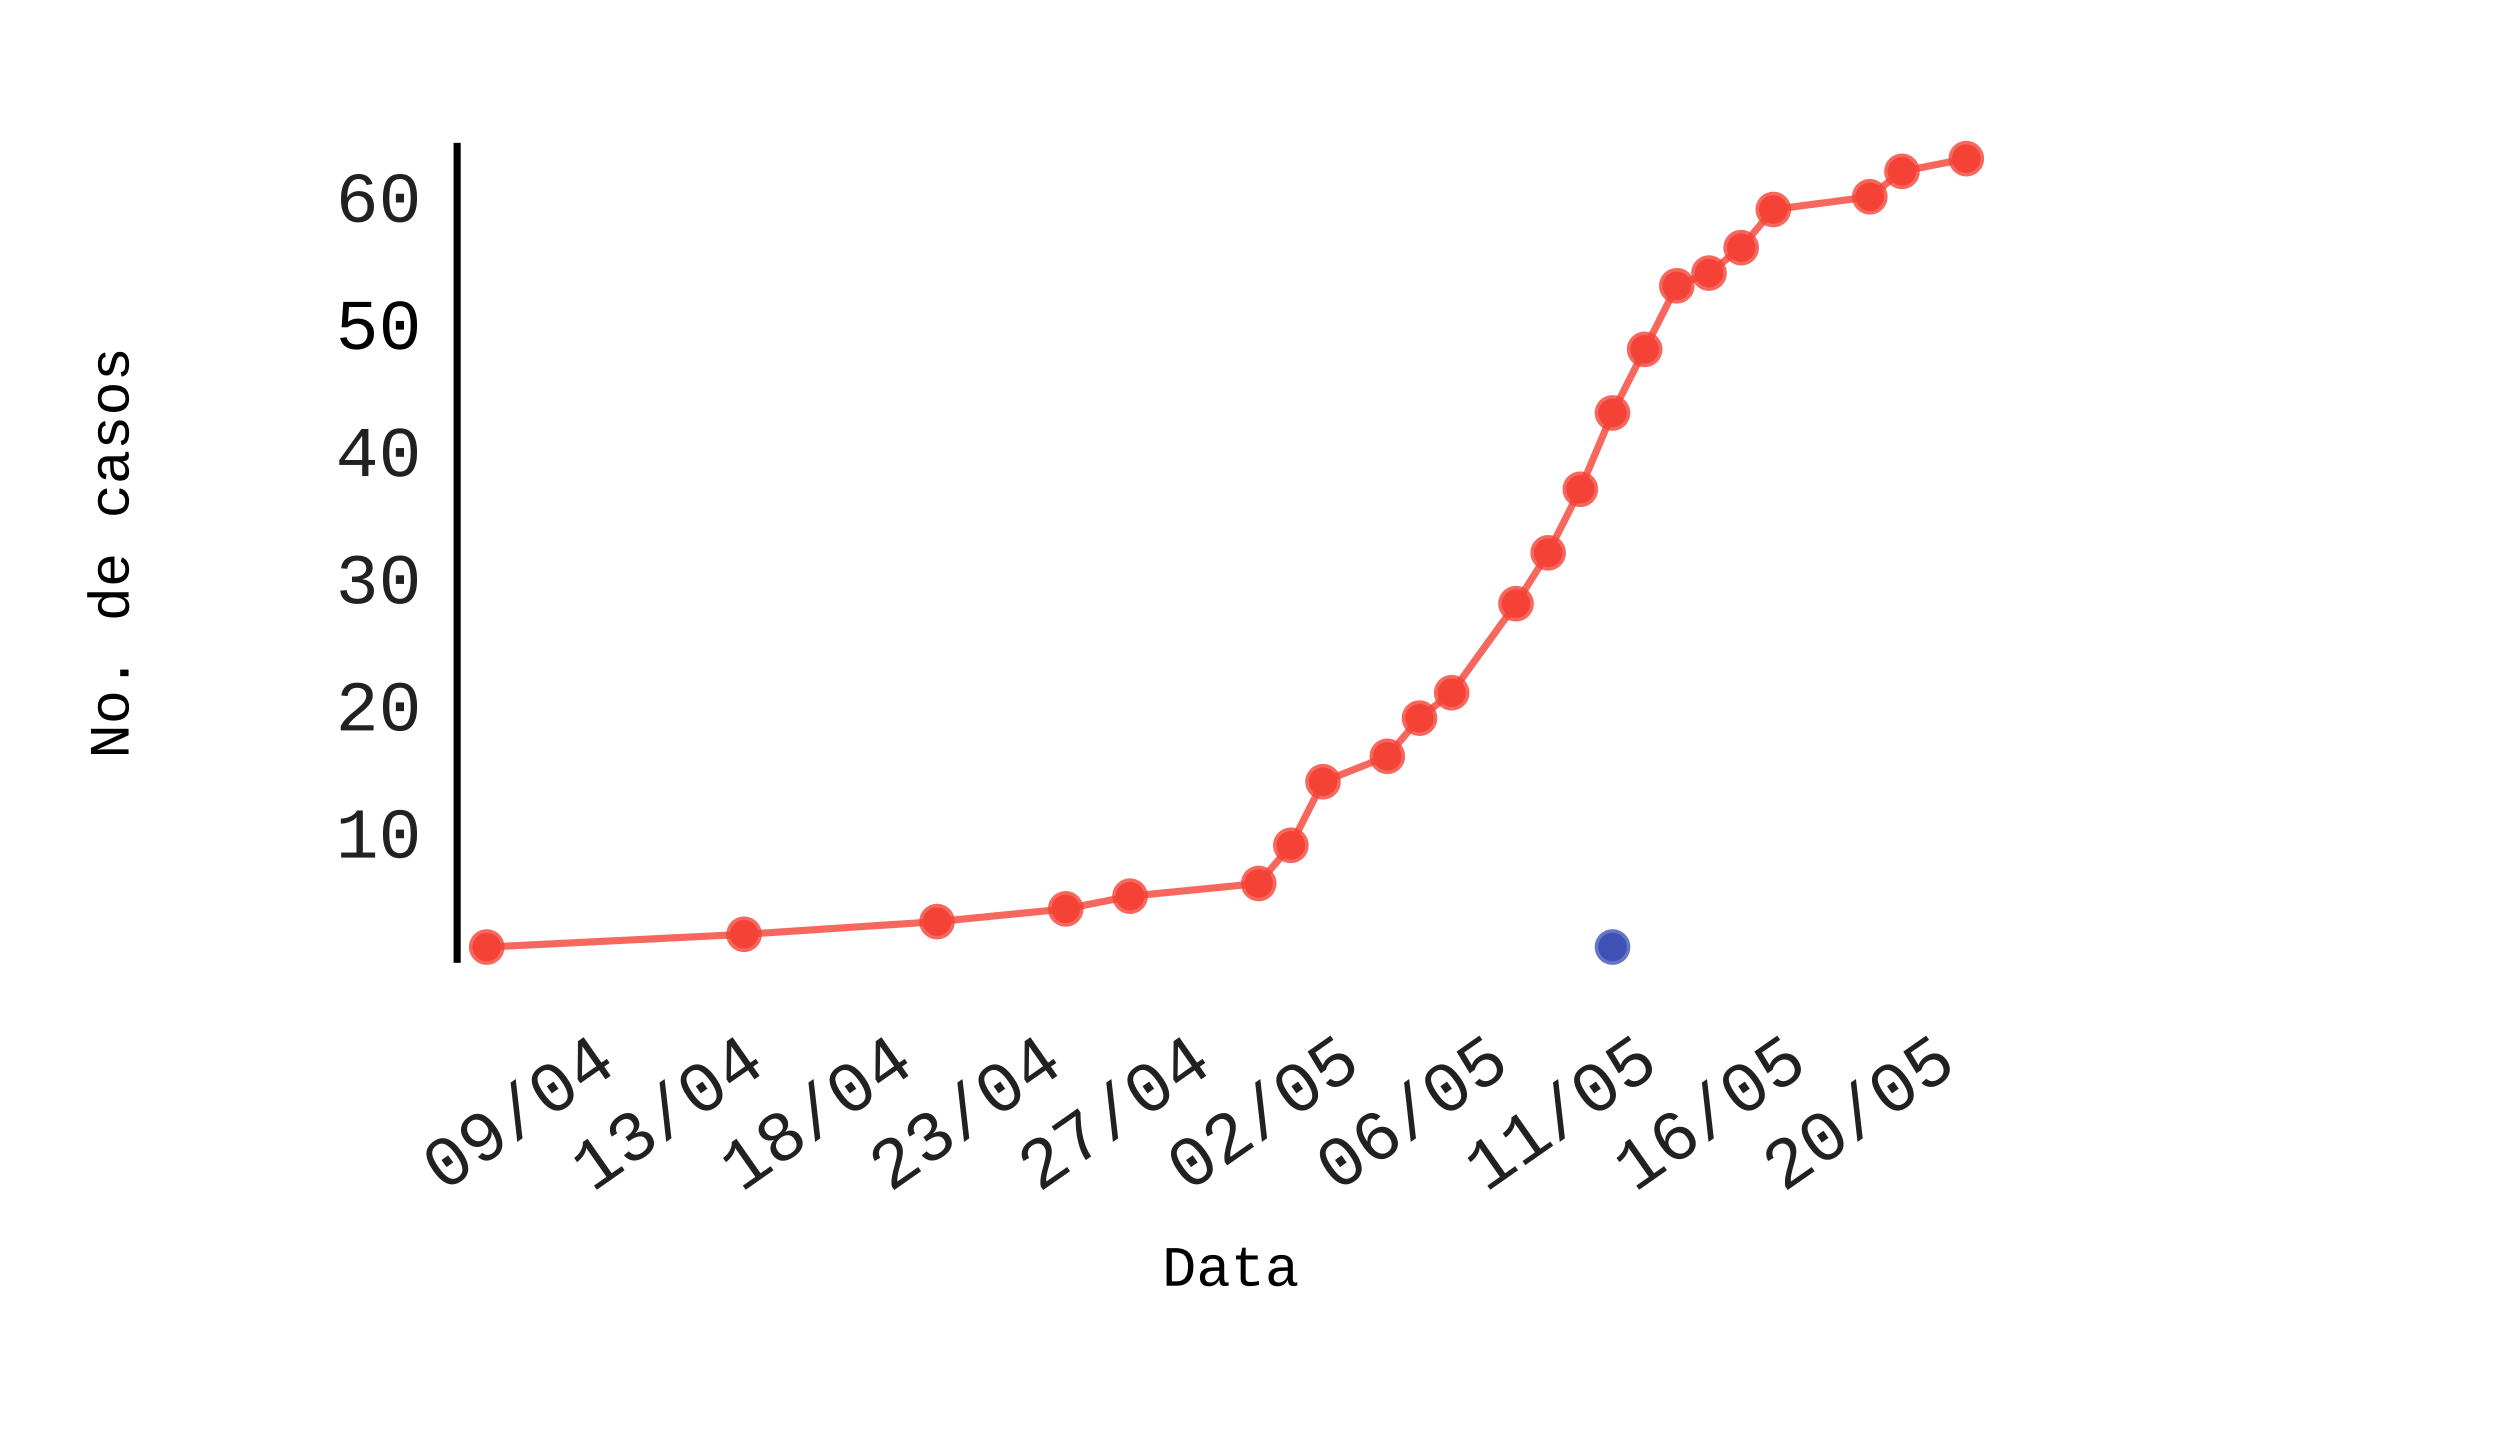
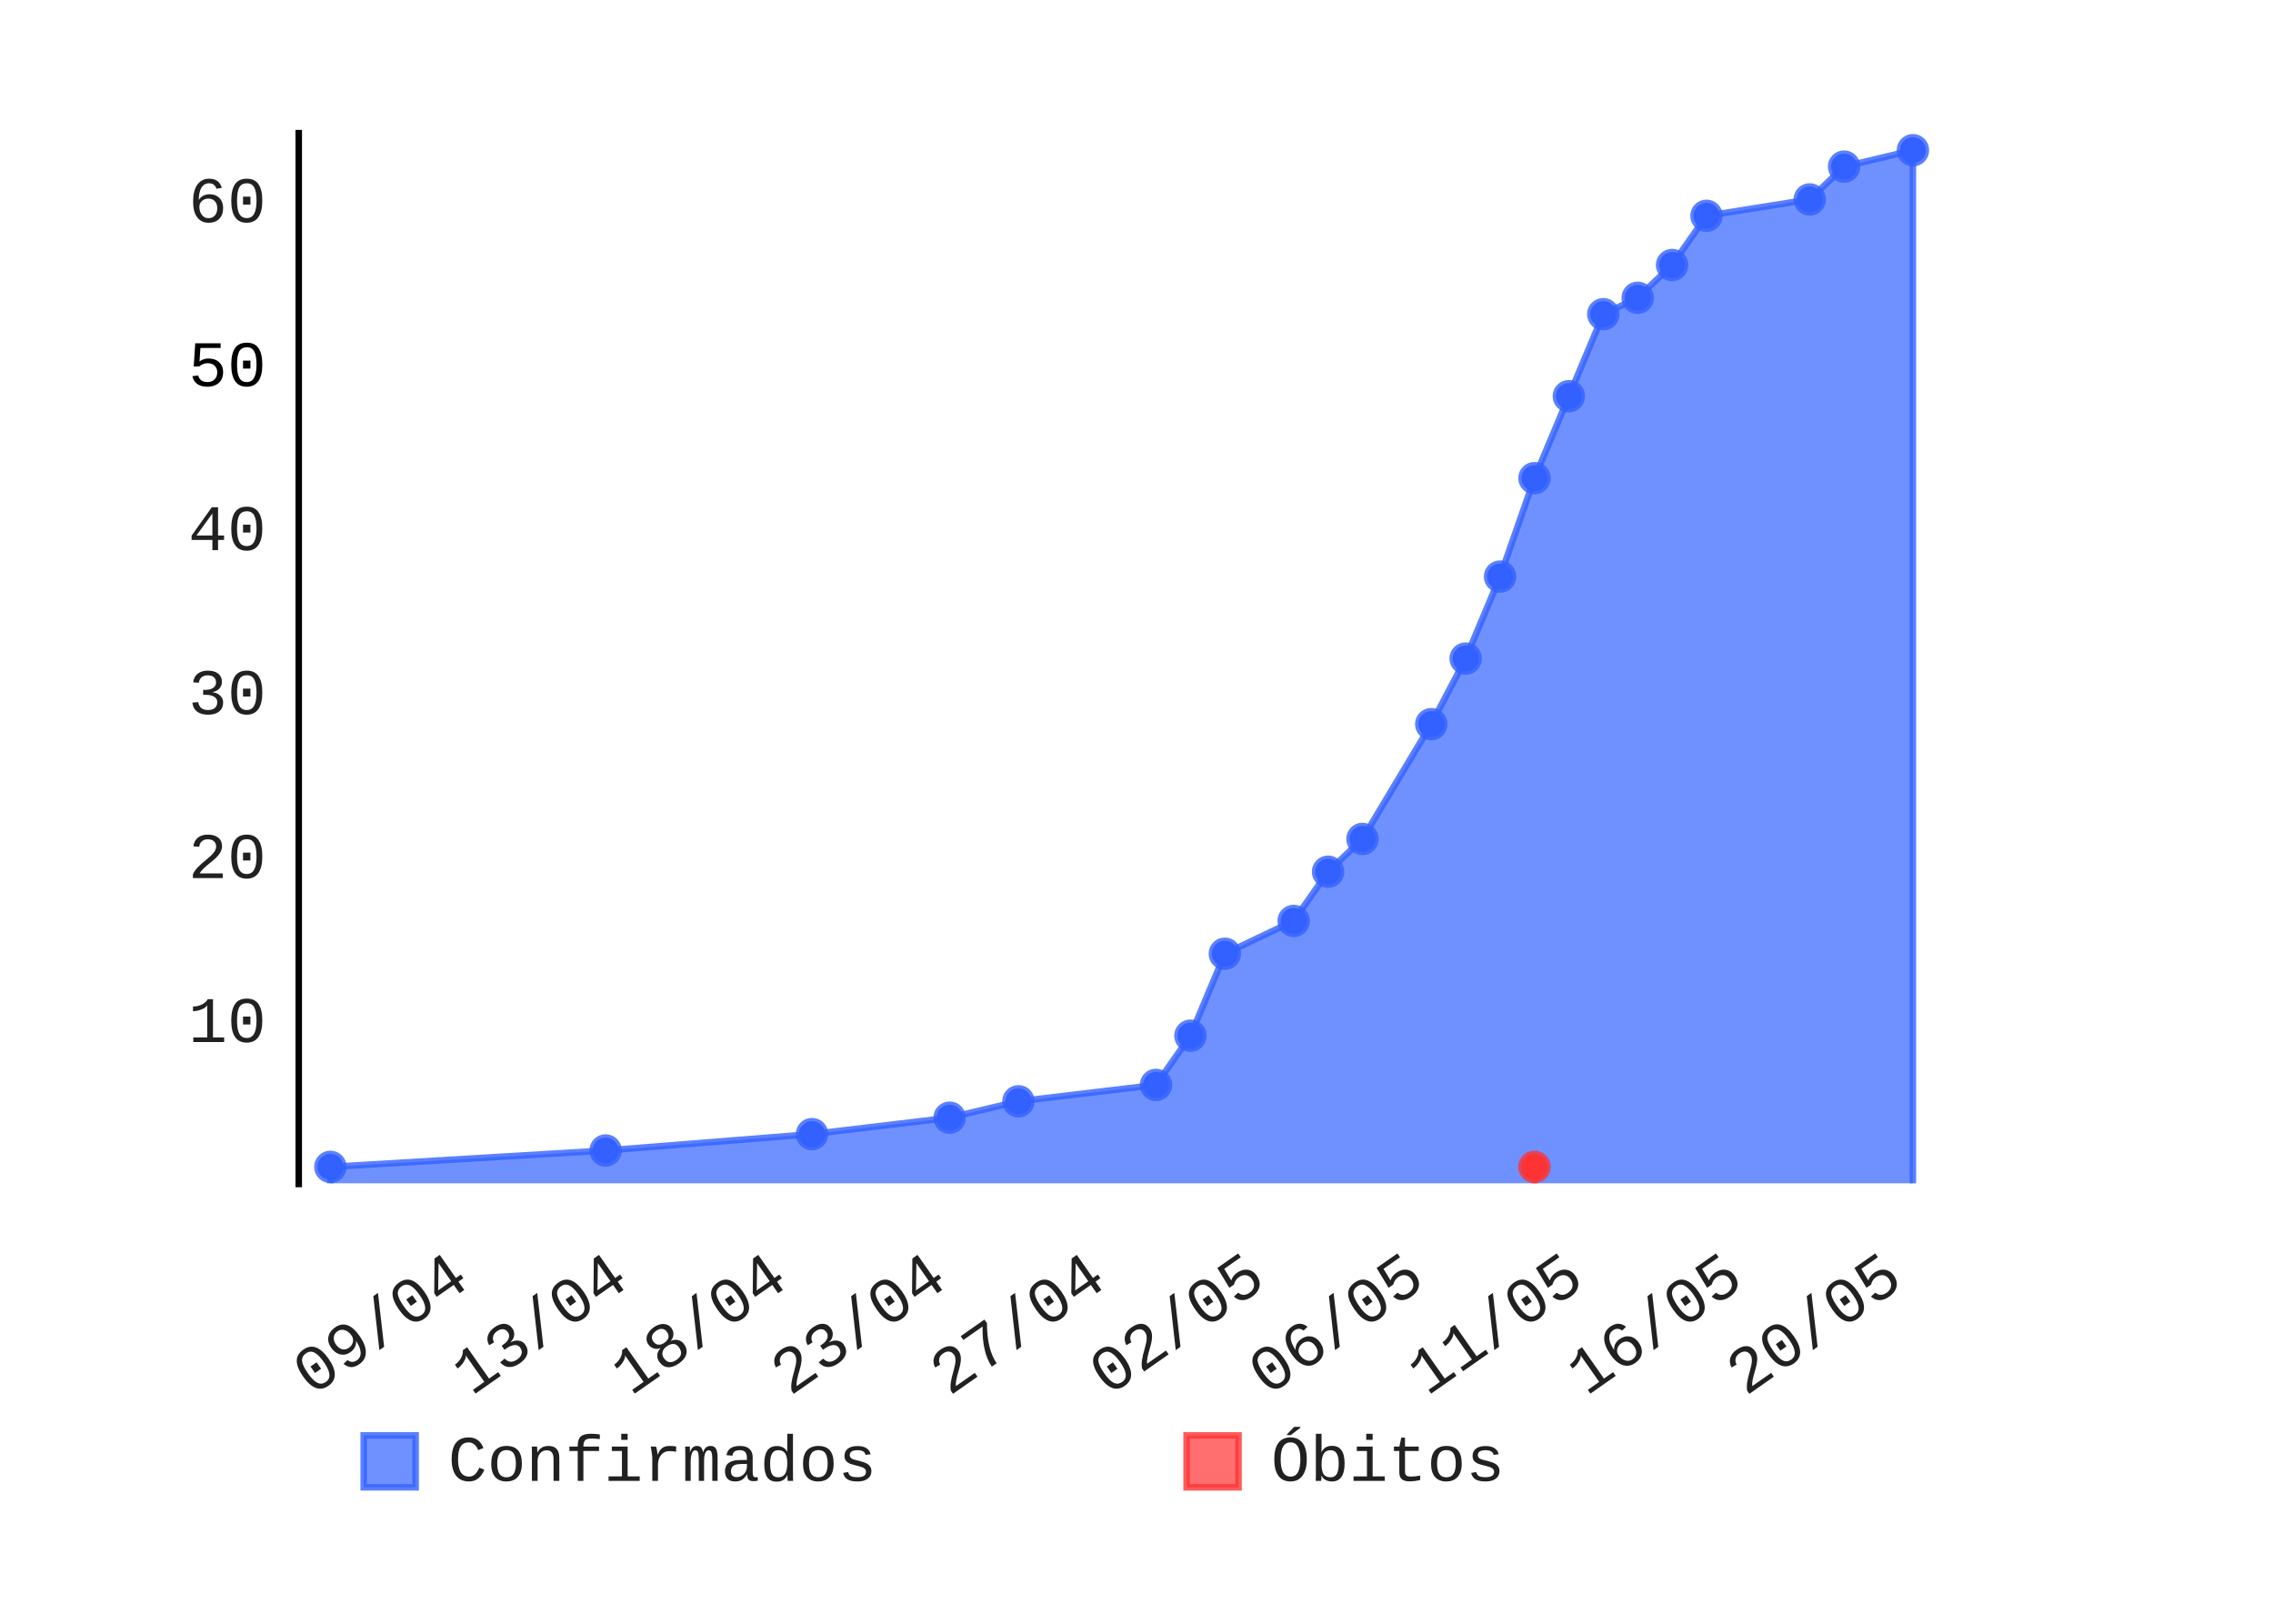
- <svg xmlns="http://www.w3.org/2000/svg" id="chart-5f1af0a8-167a-41d1-8c34-dfc2bb64f913" class="pygal-chart" viewBox="0 0 350 200" width="350" height="200">
+ <svg xmlns="http://www.w3.org/2000/svg" id="chart-879bc70a-65a9-4bdd-a0d9-1e8f6fcbfd73" class="pygal-chart" viewBox="0 0 350 250" width="350" height="250">
  <defs>
-     <style type="text/css">#chart-5f1af0a8-167a-41d1-8c34-dfc2bb64f913{-webkit-user-select:none;-webkit-font-smoothing:antialiased;font-family:Consolas,"Liberation Mono",Menlo,Courier,monospace}#chart-5f1af0a8-167a-41d1-8c34-dfc2bb64f913 .title{font-family:Consolas,"Liberation Mono",Menlo,Courier,monospace;font-size:8px}#chart-5f1af0a8-167a-41d1-8c34-dfc2bb64f913 .legends .legend text{font-family:Consolas,"Liberation Mono",Menlo,Courier,monospace;font-size:14px}#chart-5f1af0a8-167a-41d1-8c34-dfc2bb64f913 .axis text{font-family:Consolas,"Liberation Mono",Menlo,Courier,monospace;font-size:10px}#chart-5f1af0a8-167a-41d1-8c34-dfc2bb64f913 .axis text.major{font-family:Consolas,"Liberation Mono",Menlo,Courier,monospace;font-size:10px}#chart-5f1af0a8-167a-41d1-8c34-dfc2bb64f913 .text-overlay text.value{font-family:Consolas,"Liberation Mono",Menlo,Courier,monospace;font-size:16px}#chart-5f1af0a8-167a-41d1-8c34-dfc2bb64f913 .text-overlay text.label{font-family:Consolas,"Liberation Mono",Menlo,Courier,monospace;font-size:10px}#chart-5f1af0a8-167a-41d1-8c34-dfc2bb64f913 .tooltip{font-family:Consolas,"Liberation Mono",Menlo,Courier,monospace;font-size:14px}#chart-5f1af0a8-167a-41d1-8c34-dfc2bb64f913 text.no_data{font-family:Consolas,"Liberation Mono",Menlo,Courier,monospace;font-size:64px}
- #chart-5f1af0a8-167a-41d1-8c34-dfc2bb64f913{background-color:transparent}#chart-5f1af0a8-167a-41d1-8c34-dfc2bb64f913 path,#chart-5f1af0a8-167a-41d1-8c34-dfc2bb64f913 line,#chart-5f1af0a8-167a-41d1-8c34-dfc2bb64f913 rect,#chart-5f1af0a8-167a-41d1-8c34-dfc2bb64f913 circle{-webkit-transition:150ms;-moz-transition:150ms;transition:150ms}#chart-5f1af0a8-167a-41d1-8c34-dfc2bb64f913 .graph &gt; .background{fill:transparent}#chart-5f1af0a8-167a-41d1-8c34-dfc2bb64f913 .plot &gt; .background{fill:rgba(255,255,255,1)}#chart-5f1af0a8-167a-41d1-8c34-dfc2bb64f913 .graph{fill:rgba(0,0,0,.87)}#chart-5f1af0a8-167a-41d1-8c34-dfc2bb64f913 text.no_data{fill:rgba(0,0,0,1)}#chart-5f1af0a8-167a-41d1-8c34-dfc2bb64f913 .title{fill:rgba(0,0,0,1)}#chart-5f1af0a8-167a-41d1-8c34-dfc2bb64f913 .legends .legend text{fill:rgba(0,0,0,.87)}#chart-5f1af0a8-167a-41d1-8c34-dfc2bb64f913 .legends .legend:hover text{fill:rgba(0,0,0,1)}#chart-5f1af0a8-167a-41d1-8c34-dfc2bb64f913 .axis .line{stroke:rgba(0,0,0,1)}#chart-5f1af0a8-167a-41d1-8c34-dfc2bb64f913 .axis .guide.line{stroke:rgba(0,0,0,.54)}#chart-5f1af0a8-167a-41d1-8c34-dfc2bb64f913 .axis .major.line{stroke:rgba(0,0,0,.87)}#chart-5f1af0a8-167a-41d1-8c34-dfc2bb64f913 .axis text.major{fill:rgba(0,0,0,1)}#chart-5f1af0a8-167a-41d1-8c34-dfc2bb64f913 .axis.y .guides:hover .guide.line,#chart-5f1af0a8-167a-41d1-8c34-dfc2bb64f913 .line-graph .axis.x .guides:hover .guide.line,#chart-5f1af0a8-167a-41d1-8c34-dfc2bb64f913 .stackedline-graph .axis.x .guides:hover .guide.line,#chart-5f1af0a8-167a-41d1-8c34-dfc2bb64f913 .xy-graph .axis.x .guides:hover .guide.line{stroke:rgba(0,0,0,1)}#chart-5f1af0a8-167a-41d1-8c34-dfc2bb64f913 .axis .guides:hover text{fill:rgba(0,0,0,1)}#chart-5f1af0a8-167a-41d1-8c34-dfc2bb64f913 .reactive{fill-opacity:.7;stroke-opacity:.8}#chart-5f1af0a8-167a-41d1-8c34-dfc2bb64f913 .ci{stroke:rgba(0,0,0,.87)}#chart-5f1af0a8-167a-41d1-8c34-dfc2bb64f913 .reactive.active,#chart-5f1af0a8-167a-41d1-8c34-dfc2bb64f913 .active .reactive{fill-opacity:.8;stroke-opacity:.9;stroke-width:4}#chart-5f1af0a8-167a-41d1-8c34-dfc2bb64f913 .ci .reactive.active{stroke-width:1.5}#chart-5f1af0a8-167a-41d1-8c34-dfc2bb64f913 .series text{fill:rgba(0,0,0,1)}#chart-5f1af0a8-167a-41d1-8c34-dfc2bb64f913 .tooltip rect{fill:rgba(255,255,255,1);stroke:rgba(0,0,0,1);-webkit-transition:opacity 150ms;-moz-transition:opacity 150ms;transition:opacity 150ms}#chart-5f1af0a8-167a-41d1-8c34-dfc2bb64f913 .tooltip .label{fill:rgba(0,0,0,.87)}#chart-5f1af0a8-167a-41d1-8c34-dfc2bb64f913 .tooltip .label{fill:rgba(0,0,0,.87)}#chart-5f1af0a8-167a-41d1-8c34-dfc2bb64f913 .tooltip .legend{font-size:.8em;fill:rgba(0,0,0,.54)}#chart-5f1af0a8-167a-41d1-8c34-dfc2bb64f913 .tooltip .x_label{font-size:.6em;fill:rgba(0,0,0,1)}#chart-5f1af0a8-167a-41d1-8c34-dfc2bb64f913 .tooltip .xlink{font-size:.5em;text-decoration:underline}#chart-5f1af0a8-167a-41d1-8c34-dfc2bb64f913 .tooltip .value{font-size:1.5em}#chart-5f1af0a8-167a-41d1-8c34-dfc2bb64f913 .bound{font-size:.5em}#chart-5f1af0a8-167a-41d1-8c34-dfc2bb64f913 .max-value{font-size:.75em;fill:rgba(0,0,0,.54)}#chart-5f1af0a8-167a-41d1-8c34-dfc2bb64f913 .map-element{fill:rgba(255,255,255,1);stroke:rgba(0,0,0,.54) !important}#chart-5f1af0a8-167a-41d1-8c34-dfc2bb64f913 .map-element .reactive{fill-opacity:inherit;stroke-opacity:inherit}#chart-5f1af0a8-167a-41d1-8c34-dfc2bb64f913 .color-0,#chart-5f1af0a8-167a-41d1-8c34-dfc2bb64f913 .color-0 a:visited{stroke:#F44336;fill:#F44336}#chart-5f1af0a8-167a-41d1-8c34-dfc2bb64f913 .color-1,#chart-5f1af0a8-167a-41d1-8c34-dfc2bb64f913 .color-1 a:visited{stroke:#3F51B5;fill:#3F51B5}#chart-5f1af0a8-167a-41d1-8c34-dfc2bb64f913 .text-overlay .color-0 text{fill:black}#chart-5f1af0a8-167a-41d1-8c34-dfc2bb64f913 .text-overlay .color-1 text{fill:black}
- #chart-5f1af0a8-167a-41d1-8c34-dfc2bb64f913 text.no_data{text-anchor:middle}#chart-5f1af0a8-167a-41d1-8c34-dfc2bb64f913 .guide.line{fill:none}#chart-5f1af0a8-167a-41d1-8c34-dfc2bb64f913 .centered{text-anchor:middle}#chart-5f1af0a8-167a-41d1-8c34-dfc2bb64f913 .title{text-anchor:middle}#chart-5f1af0a8-167a-41d1-8c34-dfc2bb64f913 .legends .legend text{fill-opacity:1}#chart-5f1af0a8-167a-41d1-8c34-dfc2bb64f913 .axis.x text{text-anchor:middle}#chart-5f1af0a8-167a-41d1-8c34-dfc2bb64f913 .axis.x:not(.web) text[transform]{text-anchor:start}#chart-5f1af0a8-167a-41d1-8c34-dfc2bb64f913 .axis.x:not(.web) text[transform].backwards{text-anchor:end}#chart-5f1af0a8-167a-41d1-8c34-dfc2bb64f913 .axis.y text{text-anchor:end}#chart-5f1af0a8-167a-41d1-8c34-dfc2bb64f913 .axis.y text[transform].backwards{text-anchor:start}#chart-5f1af0a8-167a-41d1-8c34-dfc2bb64f913 .axis.y2 text{text-anchor:start}#chart-5f1af0a8-167a-41d1-8c34-dfc2bb64f913 .axis.y2 text[transform].backwards{text-anchor:end}#chart-5f1af0a8-167a-41d1-8c34-dfc2bb64f913 .axis .guide.line{stroke-dasharray:4,4}#chart-5f1af0a8-167a-41d1-8c34-dfc2bb64f913 .axis .major.guide.line{stroke-dasharray:6,6}#chart-5f1af0a8-167a-41d1-8c34-dfc2bb64f913 .horizontal .axis.y .guide.line,#chart-5f1af0a8-167a-41d1-8c34-dfc2bb64f913 .horizontal .axis.y2 .guide.line,#chart-5f1af0a8-167a-41d1-8c34-dfc2bb64f913 .vertical .axis.x .guide.line{opacity:0}#chart-5f1af0a8-167a-41d1-8c34-dfc2bb64f913 .horizontal .axis.always_show .guide.line,#chart-5f1af0a8-167a-41d1-8c34-dfc2bb64f913 .vertical .axis.always_show .guide.line{opacity:1 !important}#chart-5f1af0a8-167a-41d1-8c34-dfc2bb64f913 .axis.y .guides:hover .guide.line,#chart-5f1af0a8-167a-41d1-8c34-dfc2bb64f913 .axis.y2 .guides:hover .guide.line,#chart-5f1af0a8-167a-41d1-8c34-dfc2bb64f913 .axis.x .guides:hover .guide.line{opacity:1}#chart-5f1af0a8-167a-41d1-8c34-dfc2bb64f913 .axis .guides:hover text{opacity:1}#chart-5f1af0a8-167a-41d1-8c34-dfc2bb64f913 .nofill{fill:none}#chart-5f1af0a8-167a-41d1-8c34-dfc2bb64f913 .subtle-fill{fill-opacity:.2}#chart-5f1af0a8-167a-41d1-8c34-dfc2bb64f913 .dot{stroke-width:1px;fill-opacity:1}#chart-5f1af0a8-167a-41d1-8c34-dfc2bb64f913 .dot.active{stroke-width:5px}#chart-5f1af0a8-167a-41d1-8c34-dfc2bb64f913 .dot.negative{fill:transparent}#chart-5f1af0a8-167a-41d1-8c34-dfc2bb64f913 text,#chart-5f1af0a8-167a-41d1-8c34-dfc2bb64f913 tspan{stroke:none !important}#chart-5f1af0a8-167a-41d1-8c34-dfc2bb64f913 .series text.active{opacity:1}#chart-5f1af0a8-167a-41d1-8c34-dfc2bb64f913 .tooltip rect{fill-opacity:.95;stroke-width:.5}#chart-5f1af0a8-167a-41d1-8c34-dfc2bb64f913 .tooltip text{fill-opacity:1}#chart-5f1af0a8-167a-41d1-8c34-dfc2bb64f913 .showable{visibility:hidden}#chart-5f1af0a8-167a-41d1-8c34-dfc2bb64f913 .showable.shown{visibility:visible}#chart-5f1af0a8-167a-41d1-8c34-dfc2bb64f913 .gauge-background{fill:rgba(229,229,229,1);stroke:none}#chart-5f1af0a8-167a-41d1-8c34-dfc2bb64f913 .bg-lines{stroke:transparent;stroke-width:2px}</style>
+     <style type="text/css">#chart-879bc70a-65a9-4bdd-a0d9-1e8f6fcbfd73{-webkit-user-select:none;-webkit-font-smoothing:antialiased;font-family:Consolas,"Liberation Mono",Menlo,Courier,monospace}#chart-879bc70a-65a9-4bdd-a0d9-1e8f6fcbfd73 .title{font-family:Consolas,"Liberation Mono",Menlo,Courier,monospace;font-size:8px}#chart-879bc70a-65a9-4bdd-a0d9-1e8f6fcbfd73 .legends .legend text{font-family:Consolas,"Liberation Mono",Menlo,Courier,monospace;font-size:10px}#chart-879bc70a-65a9-4bdd-a0d9-1e8f6fcbfd73 .axis text{font-family:Consolas,"Liberation Mono",Menlo,Courier,monospace;font-size:10px}#chart-879bc70a-65a9-4bdd-a0d9-1e8f6fcbfd73 .axis text.major{font-family:Consolas,"Liberation Mono",Menlo,Courier,monospace;font-size:10px}#chart-879bc70a-65a9-4bdd-a0d9-1e8f6fcbfd73 .text-overlay text.value{font-family:Consolas,"Liberation Mono",Menlo,Courier,monospace;font-size:16px}#chart-879bc70a-65a9-4bdd-a0d9-1e8f6fcbfd73 .text-overlay text.label{font-family:Consolas,"Liberation Mono",Menlo,Courier,monospace;font-size:10px}#chart-879bc70a-65a9-4bdd-a0d9-1e8f6fcbfd73 .tooltip{font-family:Consolas,"Liberation Mono",Menlo,Courier,monospace;font-size:12px}#chart-879bc70a-65a9-4bdd-a0d9-1e8f6fcbfd73 text.no_data{font-family:Consolas,"Liberation Mono",Menlo,Courier,monospace;font-size:64px}
+ #chart-879bc70a-65a9-4bdd-a0d9-1e8f6fcbfd73{background-color:transparent}#chart-879bc70a-65a9-4bdd-a0d9-1e8f6fcbfd73 path,#chart-879bc70a-65a9-4bdd-a0d9-1e8f6fcbfd73 line,#chart-879bc70a-65a9-4bdd-a0d9-1e8f6fcbfd73 rect,#chart-879bc70a-65a9-4bdd-a0d9-1e8f6fcbfd73 circle{-webkit-transition:150ms;-moz-transition:150ms;transition:150ms}#chart-879bc70a-65a9-4bdd-a0d9-1e8f6fcbfd73 .graph &gt; .background{fill:transparent}#chart-879bc70a-65a9-4bdd-a0d9-1e8f6fcbfd73 .plot &gt; .background{fill:rgba(255,255,255,1)}#chart-879bc70a-65a9-4bdd-a0d9-1e8f6fcbfd73 .graph{fill:rgba(0,0,0,.87)}#chart-879bc70a-65a9-4bdd-a0d9-1e8f6fcbfd73 text.no_data{fill:rgba(0,0,0,1)}#chart-879bc70a-65a9-4bdd-a0d9-1e8f6fcbfd73 .title{fill:rgba(0,0,0,1)}#chart-879bc70a-65a9-4bdd-a0d9-1e8f6fcbfd73 .legends .legend text{fill:rgba(0,0,0,.87)}#chart-879bc70a-65a9-4bdd-a0d9-1e8f6fcbfd73 .legends .legend:hover text{fill:rgba(0,0,0,1)}#chart-879bc70a-65a9-4bdd-a0d9-1e8f6fcbfd73 .axis .line{stroke:rgba(0,0,0,1)}#chart-879bc70a-65a9-4bdd-a0d9-1e8f6fcbfd73 .axis .guide.line{stroke:rgba(0,0,0,.54)}#chart-879bc70a-65a9-4bdd-a0d9-1e8f6fcbfd73 .axis .major.line{stroke:rgba(0,0,0,.87)}#chart-879bc70a-65a9-4bdd-a0d9-1e8f6fcbfd73 .axis text.major{fill:rgba(0,0,0,1)}#chart-879bc70a-65a9-4bdd-a0d9-1e8f6fcbfd73 .axis.y .guides:hover .guide.line,#chart-879bc70a-65a9-4bdd-a0d9-1e8f6fcbfd73 .line-graph .axis.x .guides:hover .guide.line,#chart-879bc70a-65a9-4bdd-a0d9-1e8f6fcbfd73 .stackedline-graph .axis.x .guides:hover .guide.line,#chart-879bc70a-65a9-4bdd-a0d9-1e8f6fcbfd73 .xy-graph .axis.x .guides:hover .guide.line{stroke:rgba(0,0,0,1)}#chart-879bc70a-65a9-4bdd-a0d9-1e8f6fcbfd73 .axis .guides:hover text{fill:rgba(0,0,0,1)}#chart-879bc70a-65a9-4bdd-a0d9-1e8f6fcbfd73 .reactive{fill-opacity:.7;stroke-opacity:.8}#chart-879bc70a-65a9-4bdd-a0d9-1e8f6fcbfd73 .ci{stroke:rgba(0,0,0,.87)}#chart-879bc70a-65a9-4bdd-a0d9-1e8f6fcbfd73 .reactive.active,#chart-879bc70a-65a9-4bdd-a0d9-1e8f6fcbfd73 .active .reactive{fill-opacity:.8;stroke-opacity:.9;stroke-width:4}#chart-879bc70a-65a9-4bdd-a0d9-1e8f6fcbfd73 .ci .reactive.active{stroke-width:1.5}#chart-879bc70a-65a9-4bdd-a0d9-1e8f6fcbfd73 .series text{fill:rgba(0,0,0,1)}#chart-879bc70a-65a9-4bdd-a0d9-1e8f6fcbfd73 .tooltip rect{fill:rgba(255,255,255,1);stroke:rgba(0,0,0,1);-webkit-transition:opacity 150ms;-moz-transition:opacity 150ms;transition:opacity 150ms}#chart-879bc70a-65a9-4bdd-a0d9-1e8f6fcbfd73 .tooltip .label{fill:rgba(0,0,0,.87)}#chart-879bc70a-65a9-4bdd-a0d9-1e8f6fcbfd73 .tooltip .label{fill:rgba(0,0,0,.87)}#chart-879bc70a-65a9-4bdd-a0d9-1e8f6fcbfd73 .tooltip .legend{font-size:.8em;fill:rgba(0,0,0,.54)}#chart-879bc70a-65a9-4bdd-a0d9-1e8f6fcbfd73 .tooltip .x_label{font-size:.6em;fill:rgba(0,0,0,1)}#chart-879bc70a-65a9-4bdd-a0d9-1e8f6fcbfd73 .tooltip .xlink{font-size:.5em;text-decoration:underline}#chart-879bc70a-65a9-4bdd-a0d9-1e8f6fcbfd73 .tooltip .value{font-size:1.5em}#chart-879bc70a-65a9-4bdd-a0d9-1e8f6fcbfd73 .bound{font-size:.5em}#chart-879bc70a-65a9-4bdd-a0d9-1e8f6fcbfd73 .max-value{font-size:.75em;fill:rgba(0,0,0,.54)}#chart-879bc70a-65a9-4bdd-a0d9-1e8f6fcbfd73 .map-element{fill:rgba(255,255,255,1);stroke:rgba(0,0,0,.54) !important}#chart-879bc70a-65a9-4bdd-a0d9-1e8f6fcbfd73 .map-element .reactive{fill-opacity:inherit;stroke-opacity:inherit}#chart-879bc70a-65a9-4bdd-a0d9-1e8f6fcbfd73 .color-0,#chart-879bc70a-65a9-4bdd-a0d9-1e8f6fcbfd73 .color-0 a:visited{stroke:#3361FF;fill:#3361FF}#chart-879bc70a-65a9-4bdd-a0d9-1e8f6fcbfd73 .color-1,#chart-879bc70a-65a9-4bdd-a0d9-1e8f6fcbfd73 .color-1 a:visited{stroke:#FF3333;fill:#FF3333}#chart-879bc70a-65a9-4bdd-a0d9-1e8f6fcbfd73 .text-overlay .color-0 text{fill:black}#chart-879bc70a-65a9-4bdd-a0d9-1e8f6fcbfd73 .text-overlay .color-1 text{fill:black}
+ #chart-879bc70a-65a9-4bdd-a0d9-1e8f6fcbfd73 text.no_data{text-anchor:middle}#chart-879bc70a-65a9-4bdd-a0d9-1e8f6fcbfd73 .guide.line{fill:none}#chart-879bc70a-65a9-4bdd-a0d9-1e8f6fcbfd73 .centered{text-anchor:middle}#chart-879bc70a-65a9-4bdd-a0d9-1e8f6fcbfd73 .title{text-anchor:middle}#chart-879bc70a-65a9-4bdd-a0d9-1e8f6fcbfd73 .legends .legend text{fill-opacity:1}#chart-879bc70a-65a9-4bdd-a0d9-1e8f6fcbfd73 .axis.x text{text-anchor:middle}#chart-879bc70a-65a9-4bdd-a0d9-1e8f6fcbfd73 .axis.x:not(.web) text[transform]{text-anchor:start}#chart-879bc70a-65a9-4bdd-a0d9-1e8f6fcbfd73 .axis.x:not(.web) text[transform].backwards{text-anchor:end}#chart-879bc70a-65a9-4bdd-a0d9-1e8f6fcbfd73 .axis.y text{text-anchor:end}#chart-879bc70a-65a9-4bdd-a0d9-1e8f6fcbfd73 .axis.y text[transform].backwards{text-anchor:start}#chart-879bc70a-65a9-4bdd-a0d9-1e8f6fcbfd73 .axis.y2 text{text-anchor:start}#chart-879bc70a-65a9-4bdd-a0d9-1e8f6fcbfd73 .axis.y2 text[transform].backwards{text-anchor:end}#chart-879bc70a-65a9-4bdd-a0d9-1e8f6fcbfd73 .axis .guide.line{stroke-dasharray:4,4}#chart-879bc70a-65a9-4bdd-a0d9-1e8f6fcbfd73 .axis .major.guide.line{stroke-dasharray:6,6}#chart-879bc70a-65a9-4bdd-a0d9-1e8f6fcbfd73 .horizontal .axis.y .guide.line,#chart-879bc70a-65a9-4bdd-a0d9-1e8f6fcbfd73 .horizontal .axis.y2 .guide.line,#chart-879bc70a-65a9-4bdd-a0d9-1e8f6fcbfd73 .vertical .axis.x .guide.line{opacity:0}#chart-879bc70a-65a9-4bdd-a0d9-1e8f6fcbfd73 .horizontal .axis.always_show .guide.line,#chart-879bc70a-65a9-4bdd-a0d9-1e8f6fcbfd73 .vertical .axis.always_show .guide.line{opacity:1 !important}#chart-879bc70a-65a9-4bdd-a0d9-1e8f6fcbfd73 .axis.y .guides:hover .guide.line,#chart-879bc70a-65a9-4bdd-a0d9-1e8f6fcbfd73 .axis.y2 .guides:hover .guide.line,#chart-879bc70a-65a9-4bdd-a0d9-1e8f6fcbfd73 .axis.x .guides:hover .guide.line{opacity:1}#chart-879bc70a-65a9-4bdd-a0d9-1e8f6fcbfd73 .axis .guides:hover text{opacity:1}#chart-879bc70a-65a9-4bdd-a0d9-1e8f6fcbfd73 .nofill{fill:none}#chart-879bc70a-65a9-4bdd-a0d9-1e8f6fcbfd73 .subtle-fill{fill-opacity:.2}#chart-879bc70a-65a9-4bdd-a0d9-1e8f6fcbfd73 .dot{stroke-width:1px;fill-opacity:1}#chart-879bc70a-65a9-4bdd-a0d9-1e8f6fcbfd73 .dot.active{stroke-width:5px}#chart-879bc70a-65a9-4bdd-a0d9-1e8f6fcbfd73 .dot.negative{fill:transparent}#chart-879bc70a-65a9-4bdd-a0d9-1e8f6fcbfd73 text,#chart-879bc70a-65a9-4bdd-a0d9-1e8f6fcbfd73 tspan{stroke:none !important}#chart-879bc70a-65a9-4bdd-a0d9-1e8f6fcbfd73 .series text.active{opacity:1}#chart-879bc70a-65a9-4bdd-a0d9-1e8f6fcbfd73 .tooltip rect{fill-opacity:.95;stroke-width:.5}#chart-879bc70a-65a9-4bdd-a0d9-1e8f6fcbfd73 .tooltip text{fill-opacity:1}#chart-879bc70a-65a9-4bdd-a0d9-1e8f6fcbfd73 .showable{visibility:hidden}#chart-879bc70a-65a9-4bdd-a0d9-1e8f6fcbfd73 .showable.shown{visibility:visible}#chart-879bc70a-65a9-4bdd-a0d9-1e8f6fcbfd73 .gauge-background{fill:rgba(229,229,229,1);stroke:none}#chart-879bc70a-65a9-4bdd-a0d9-1e8f6fcbfd73 .bg-lines{stroke:transparent;stroke-width:2px}</style>
  </defs>
  <g class="graph datetimeline-graph vertical">
-     <rect x="0" y="0" width="350" height="200" class="background" />
-     <g transform="translate(64, 20)" class="plot">
-       <rect x="0" y="0" width="215.425" height="114.793" class="background" />
+     <rect x="0" y="0" width="350" height="250" class="background" />
+     <g transform="translate(46, 20)" class="plot">
+       <rect x="0" y="0" width="253.425" height="162.793" class="background" />
      <g class="axis y">
        <g class="guides">
-           <text x="-5" y="100.063" class="">10</text>
+           <text x="-5" y="140.44" class="">10</text>
        </g>
        <g class="guides">
-           <text x="-5" y="82.26" class="">20</text>
+           <text x="-5" y="115.193" class="">20</text>
        </g>
        <g class="guides">
-           <text x="-5" y="64.457" class="">30</text>
+           <text x="-5" y="89.946" class="">30</text>
        </g>
        <g class="guides">
-           <text x="-5" y="46.654" class="">40</text>
+           <text x="-5" y="64.699" class="">40</text>
        </g>
        <g class="guides">
-           <text x="-5" y="28.851" class="major">50</text>
+           <text x="-5" y="39.452" class="major">50</text>
        </g>
        <g class="guides">
-           <text x="-5" y="11.048" class="">60</text>
+           <text x="-5" y="14.205" class="">60</text>
        </g>
      </g>
      <g class="axis x">
-         <path d="M0 0 v114.793" class="line" />
+         <path d="M0 0 v162.793" class="line" />
        <g class="guides">
-           <path d="M22.655 0 v114.793" class="guide line" />
-           <text x="22.655" y="129.793" class="backwards" transform="rotate(325 22.65529 129.7927)">09/04</text>
+           <path d="M26.652 0 v162.793" class="guide line" />
+           <text x="26.652" y="177.793" class="backwards" transform="rotate(325 26.65158 177.7927)">09/04</text>
        </g>
        <g class="guides">
-           <path d="M43.503 0 v114.793" class="guide line" />
-           <text x="43.503" y="129.793" class="backwards" transform="rotate(325 43.5027 129.7927)">13/04</text>
+           <path d="M51.176 0 v162.793" class="guide line" />
+           <text x="51.176" y="177.793" class="backwards" transform="rotate(325 51.17637 177.7927)">13/04</text>
        </g>
        <g class="guides">
-           <path d="M64.35 0 v114.793" class="guide line" />
-           <text x="64.35" y="129.793" class="backwards" transform="rotate(325 64.35011 129.7927)">18/04</text>
+           <path d="M75.701 0 v162.793" class="guide line" />
+           <text x="75.701" y="177.793" class="backwards" transform="rotate(325 75.70116 177.7927)">18/04</text>
        </g>
        <g class="guides">
-           <path d="M85.198 0 v114.793" class="guide line" />
-           <text x="85.198" y="129.793" class="backwards" transform="rotate(325 85.19752 129.7927)">23/04</text>
+           <path d="M100.226 0 v162.793" class="guide line" />
+           <text x="100.226" y="177.793" class="backwards" transform="rotate(325 100.2259 177.7927)">23/04</text>
        </g>
        <g class="guides">
-           <path d="M106.045 0 v114.793" class="guide line" />
-           <text x="106.045" y="129.793" class="backwards" transform="rotate(325 106.0449 129.7927)">27/04</text>
+           <path d="M124.751 0 v162.793" class="guide line" />
+           <text x="124.751" y="177.793" class="backwards" transform="rotate(325 124.7507 177.7927)">27/04</text>
        </g>
        <g class="guides">
-           <path d="M126.892 0 v114.793" class="guide line" />
-           <text x="126.892" y="129.793" class="backwards" transform="rotate(325 126.8923 129.7927)">02/05</text>
+           <path d="M149.276 0 v162.793" class="guide line" />
+           <text x="149.276" y="177.793" class="backwards" transform="rotate(325 149.2755 177.7927)">02/05</text>
        </g>
        <g class="guides">
-           <path d="M147.74 0 v114.793" class="guide line" />
-           <text x="147.74" y="129.793" class="backwards" transform="rotate(325 147.7397 129.7927)">06/05</text>
+           <path d="M173.8 0 v162.793" class="guide line" />
+           <text x="173.8" y="177.793" class="backwards" transform="rotate(325 173.8003 177.7927)">06/05</text>
        </g>
        <g class="guides">
-           <path d="M168.587 0 v114.793" class="guide line" />
-           <text x="168.587" y="129.793" class="backwards" transform="rotate(325 168.5872 129.7927)">11/05</text>
+           <path d="M198.325 0 v162.793" class="guide line" />
+           <text x="198.325" y="177.793" class="backwards" transform="rotate(325 198.3251 177.7927)">11/05</text>
        </g>
        <g class="guides">
-           <path d="M189.435 0 v114.793" class="guide line" />
-           <text x="189.435" y="129.793" class="backwards" transform="rotate(325 189.4346 129.7927)">16/05</text>
+           <path d="M222.85 0 v162.793" class="guide line" />
+           <text x="222.85" y="177.793" class="backwards" transform="rotate(325 222.8499 177.7927)">16/05</text>
        </g>
        <g class="guides">
-           <path d="M210.282 0 v114.793" class="guide line" />
-           <text x="210.282" y="129.793" class="backwards" transform="rotate(325 210.282 129.7927)">20/05</text>
+           <path d="M247.375 0 v162.793" class="guide line" />
+           <text x="247.375" y="177.793" class="backwards" transform="rotate(325 247.3747 177.7927)">20/05</text>
        </g>
      </g>
      <g class="series serie-0 color-0">
-         <path d="M4.143 112.585 L40.167 110.805 67.185 109.025 85.198 107.244 94.204 105.464 112.216 103.684 116.719 98.343 121.222 89.441 130.228 85.881 134.731 80.54 139.234 76.979 148.24 64.517 152.743 57.396 157.246 48.495 161.749 37.813 166.252 28.912 170.755 20.01 175.258 18.23 179.761 14.67 184.264 9.329 197.774 7.548 202.277 3.988 211.283 2.208" class="line reactive nofill" />
+         <path d="M4.874 162.187 L4.874 159.662 47.252 157.137 79.037 154.613 100.226 152.088 110.821 149.563 132.01 147.039 137.307 139.464 142.605 126.841 153.199 121.792 158.497 114.217 163.794 109.168 174.389 91.495 179.686 81.396 184.984 68.773 190.281 53.625 195.578 41.001 200.876 28.378 206.173 25.853 211.47 20.804 216.768 13.229 232.66 10.705 237.957 5.655 248.552 3.131 248.552 162.187" class="line reactive" />
      </g>
-       <g class="series serie-1 color-1" />
+       <g class="series serie-1 color-1">
+         <path d="M190.281 162.187 L190.281 159.662 190.281 162.187" class="line reactive" />
+       </g>
    </g>
-     <g class="titles">
-       <text x="172.287" y="180.0" class="title">Data</text>
-       <text x="0" y="95.396" class="title" transform="rotate(-90 0 77.39635)">No. de casos</text>
-     </g>
-     <g transform="translate(64, 20)" class="plot overlay">
+     <g class="titles" />
+     <g transform="translate(46, 20)" class="plot overlay">
      <g class="series serie-0 color-0">
        <g class="dots">
-           <circle cx="4.143" cy="112.585" r="2" class="dot reactive tooltip-trigger" />
+           <circle cx="4.874" cy="159.662" r="2" class="dot reactive tooltip-trigger" />
        </g>
        <g class="dots">
-           <circle cx="40.167" cy="110.805" r="2" class="dot reactive tooltip-trigger" />
+           <circle cx="47.252" cy="157.137" r="2" class="dot reactive tooltip-trigger" />
        </g>
        <g class="dots">
-           <circle cx="67.185" cy="109.025" r="2" class="dot reactive tooltip-trigger" />
+           <circle cx="79.037" cy="154.613" r="2" class="dot reactive tooltip-trigger" />
        </g>
        <g class="dots">
-           <circle cx="85.198" cy="107.244" r="2" class="dot reactive tooltip-trigger" />
+           <circle cx="100.226" cy="152.088" r="2" class="dot reactive tooltip-trigger" />
        </g>
        <g class="dots">
-           <circle cx="94.204" cy="105.464" r="2" class="dot reactive tooltip-trigger" />
+           <circle cx="110.821" cy="149.563" r="2" class="dot reactive tooltip-trigger" />
        </g>
        <g class="dots">
-           <circle cx="112.216" cy="103.684" r="2" class="dot reactive tooltip-trigger" />
+           <circle cx="132.01" cy="147.039" r="2" class="dot reactive tooltip-trigger" />
        </g>
        <g class="dots">
-           <circle cx="116.719" cy="98.343" r="2" class="dot reactive tooltip-trigger" />
+           <circle cx="137.307" cy="139.464" r="2" class="dot reactive tooltip-trigger" />
        </g>
        <g class="dots">
-           <circle cx="121.222" cy="89.441" r="2" class="dot reactive tooltip-trigger" />
+           <circle cx="142.605" cy="126.841" r="2" class="dot reactive tooltip-trigger" />
        </g>
        <g class="dots">
-           <circle cx="130.228" cy="85.881" r="2" class="dot reactive tooltip-trigger" />
+           <circle cx="153.199" cy="121.792" r="2" class="dot reactive tooltip-trigger" />
        </g>
        <g class="dots">
-           <circle cx="134.731" cy="80.54" r="2" class="dot reactive tooltip-trigger" />
+           <circle cx="158.497" cy="114.217" r="2" class="dot reactive tooltip-trigger" />
        </g>
        <g class="dots">
-           <circle cx="139.234" cy="76.979" r="2" class="dot reactive tooltip-trigger" />
+           <circle cx="163.794" cy="109.168" r="2" class="dot reactive tooltip-trigger" />
        </g>
        <g class="dots">
-           <circle cx="148.24" cy="64.517" r="2" class="dot reactive tooltip-trigger" />
+           <circle cx="174.389" cy="91.495" r="2" class="dot reactive tooltip-trigger" />
        </g>
        <g class="dots">
-           <circle cx="152.743" cy="57.396" r="2" class="dot reactive tooltip-trigger" />
+           <circle cx="179.686" cy="81.396" r="2" class="dot reactive tooltip-trigger" />
        </g>
        <g class="dots">
-           <circle cx="157.246" cy="48.495" r="2" class="dot reactive tooltip-trigger" />
+           <circle cx="184.984" cy="68.773" r="2" class="dot reactive tooltip-trigger" />
        </g>
        <g class="dots">
-           <circle cx="161.749" cy="37.813" r="2" class="dot reactive tooltip-trigger" />
+           <circle cx="190.281" cy="53.625" r="2" class="dot reactive tooltip-trigger" />
        </g>
        <g class="dots">
-           <circle cx="166.252" cy="28.912" r="2" class="dot reactive tooltip-trigger" />
+           <circle cx="195.578" cy="41.001" r="2" class="dot reactive tooltip-trigger" />
        </g>
        <g class="dots">
-           <circle cx="170.755" cy="20.01" r="2" class="dot reactive tooltip-trigger" />
+           <circle cx="200.876" cy="28.378" r="2" class="dot reactive tooltip-trigger" />
        </g>
        <g class="dots">
-           <circle cx="175.258" cy="18.23" r="2" class="dot reactive tooltip-trigger" />
+           <circle cx="206.173" cy="25.853" r="2" class="dot reactive tooltip-trigger" />
        </g>
        <g class="dots">
-           <circle cx="179.761" cy="14.67" r="2" class="dot reactive tooltip-trigger" />
+           <circle cx="211.47" cy="20.804" r="2" class="dot reactive tooltip-trigger" />
        </g>
        <g class="dots">
-           <circle cx="184.264" cy="9.329" r="2" class="dot reactive tooltip-trigger" />
+           <circle cx="216.768" cy="13.229" r="2" class="dot reactive tooltip-trigger" />
        </g>
        <g class="dots">
-           <circle cx="197.774" cy="7.548" r="2" class="dot reactive tooltip-trigger" />
+           <circle cx="232.66" cy="10.705" r="2" class="dot reactive tooltip-trigger" />
        </g>
        <g class="dots">
-           <circle cx="202.277" cy="3.988" r="2" class="dot reactive tooltip-trigger" />
+           <circle cx="237.957" cy="5.655" r="2" class="dot reactive tooltip-trigger" />
        </g>
        <g class="dots">
-           <circle cx="211.283" cy="2.208" r="2" class="dot reactive tooltip-trigger" />
+           <circle cx="248.552" cy="3.131" r="2" class="dot reactive tooltip-trigger" />
        </g>
      </g>
      <g class="series serie-1 color-1">
        <g class="dots">
-           <circle cx="161.749" cy="112.585" r="2" class="dot reactive tooltip-trigger" />
+           <circle cx="190.281" cy="159.662" r="2" class="dot reactive tooltip-trigger" />
        </g>
      </g>
    </g>
-     <g transform="translate(64, 20)" class="plot text-overlay">
+     <g transform="translate(46, 20)" class="plot text-overlay">
      <g class="series serie-0 color-0" />
      <g class="series serie-1 color-1" />
    </g>
-     <g transform="translate(64, 20)" class="plot tooltip-overlay">
+     <g transform="translate(46, 20)" class="plot tooltip-overlay">
      <g transform="translate(0 0)" style="opacity: 0" class="tooltip">
        <rect rx="10" ry="10" width="0" height="0" class="tooltip-box" />
        <g class="text" />
      </g>
    </g>
+     <g transform="translate(56, 220)" class="legends">
+       <g id="activate-serie-0" class="legend reactive activate-serie">
+         <rect x="0.0" y="1.0" width="8" height="8" class="color-0 reactive" />
+         <text x="13.0" y="8.0">Confirmados</text>
+       </g>
+       <g id="activate-serie-1" class="legend reactive activate-serie">
+         <rect x="126.713" y="1.0" width="8" height="8" class="color-1 reactive" />
+         <text x="139.713" y="8.0">Óbitos</text>
+       </g>
+     </g>
  </g>
</svg>
